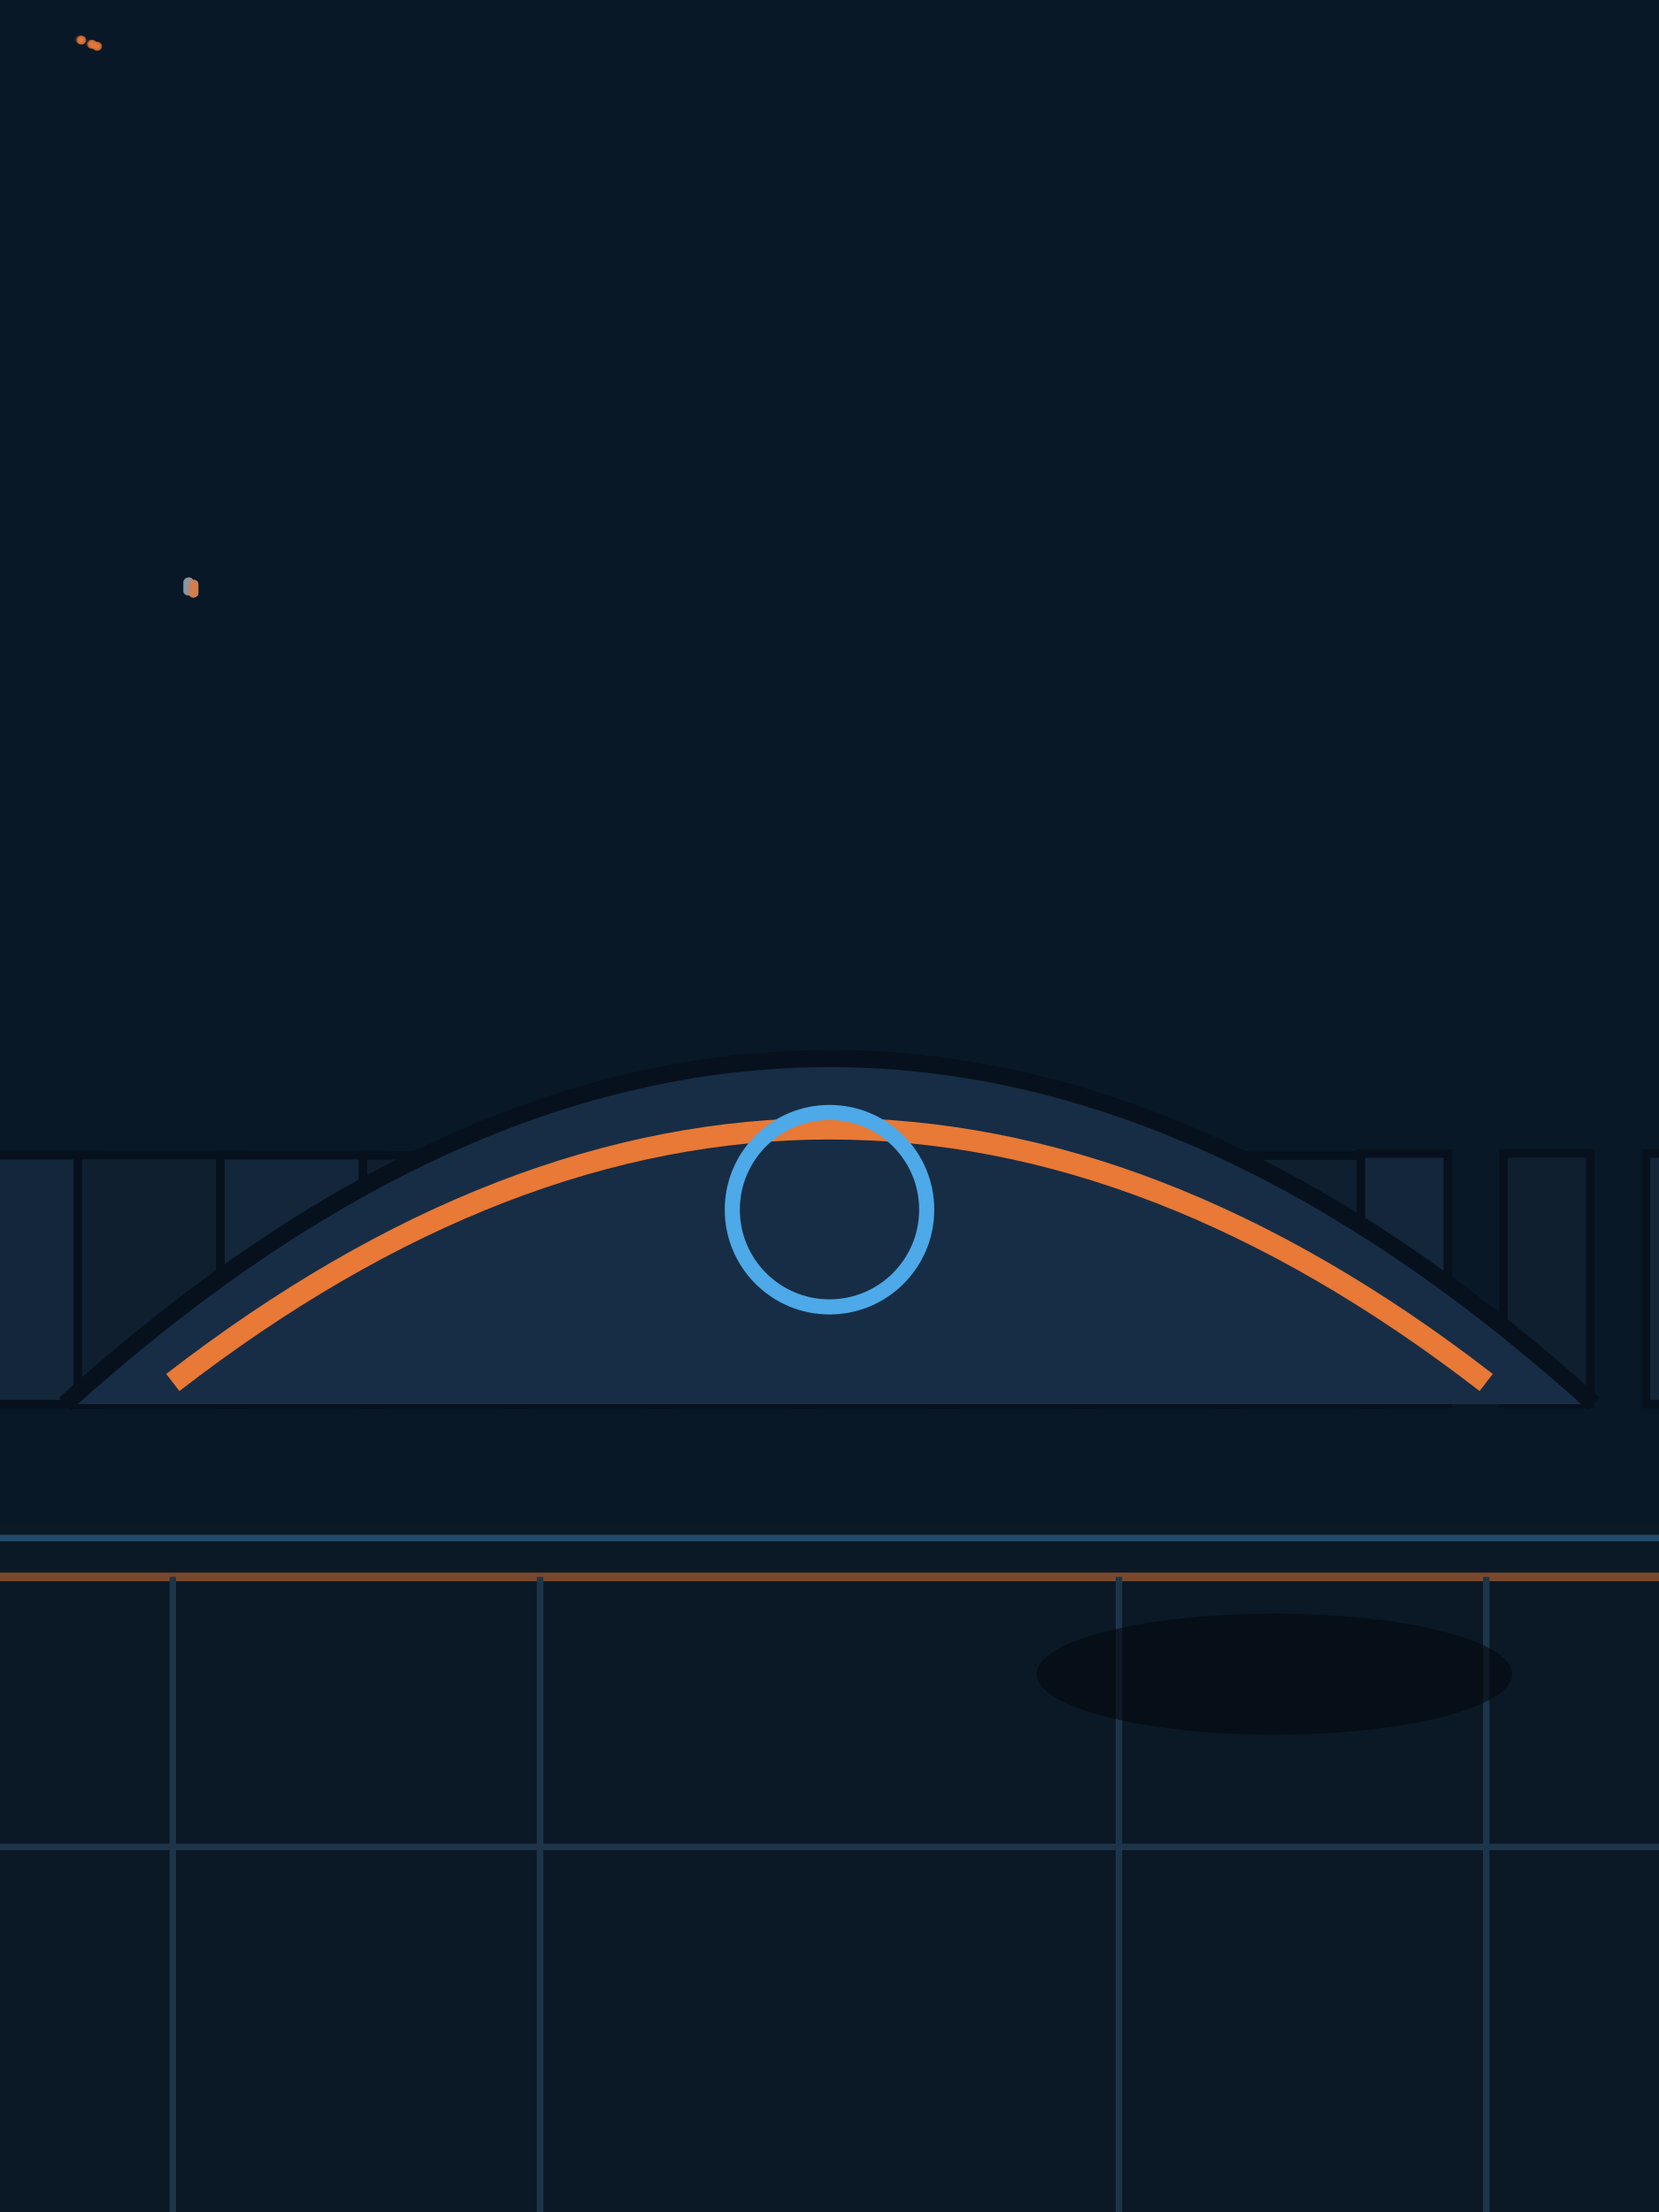
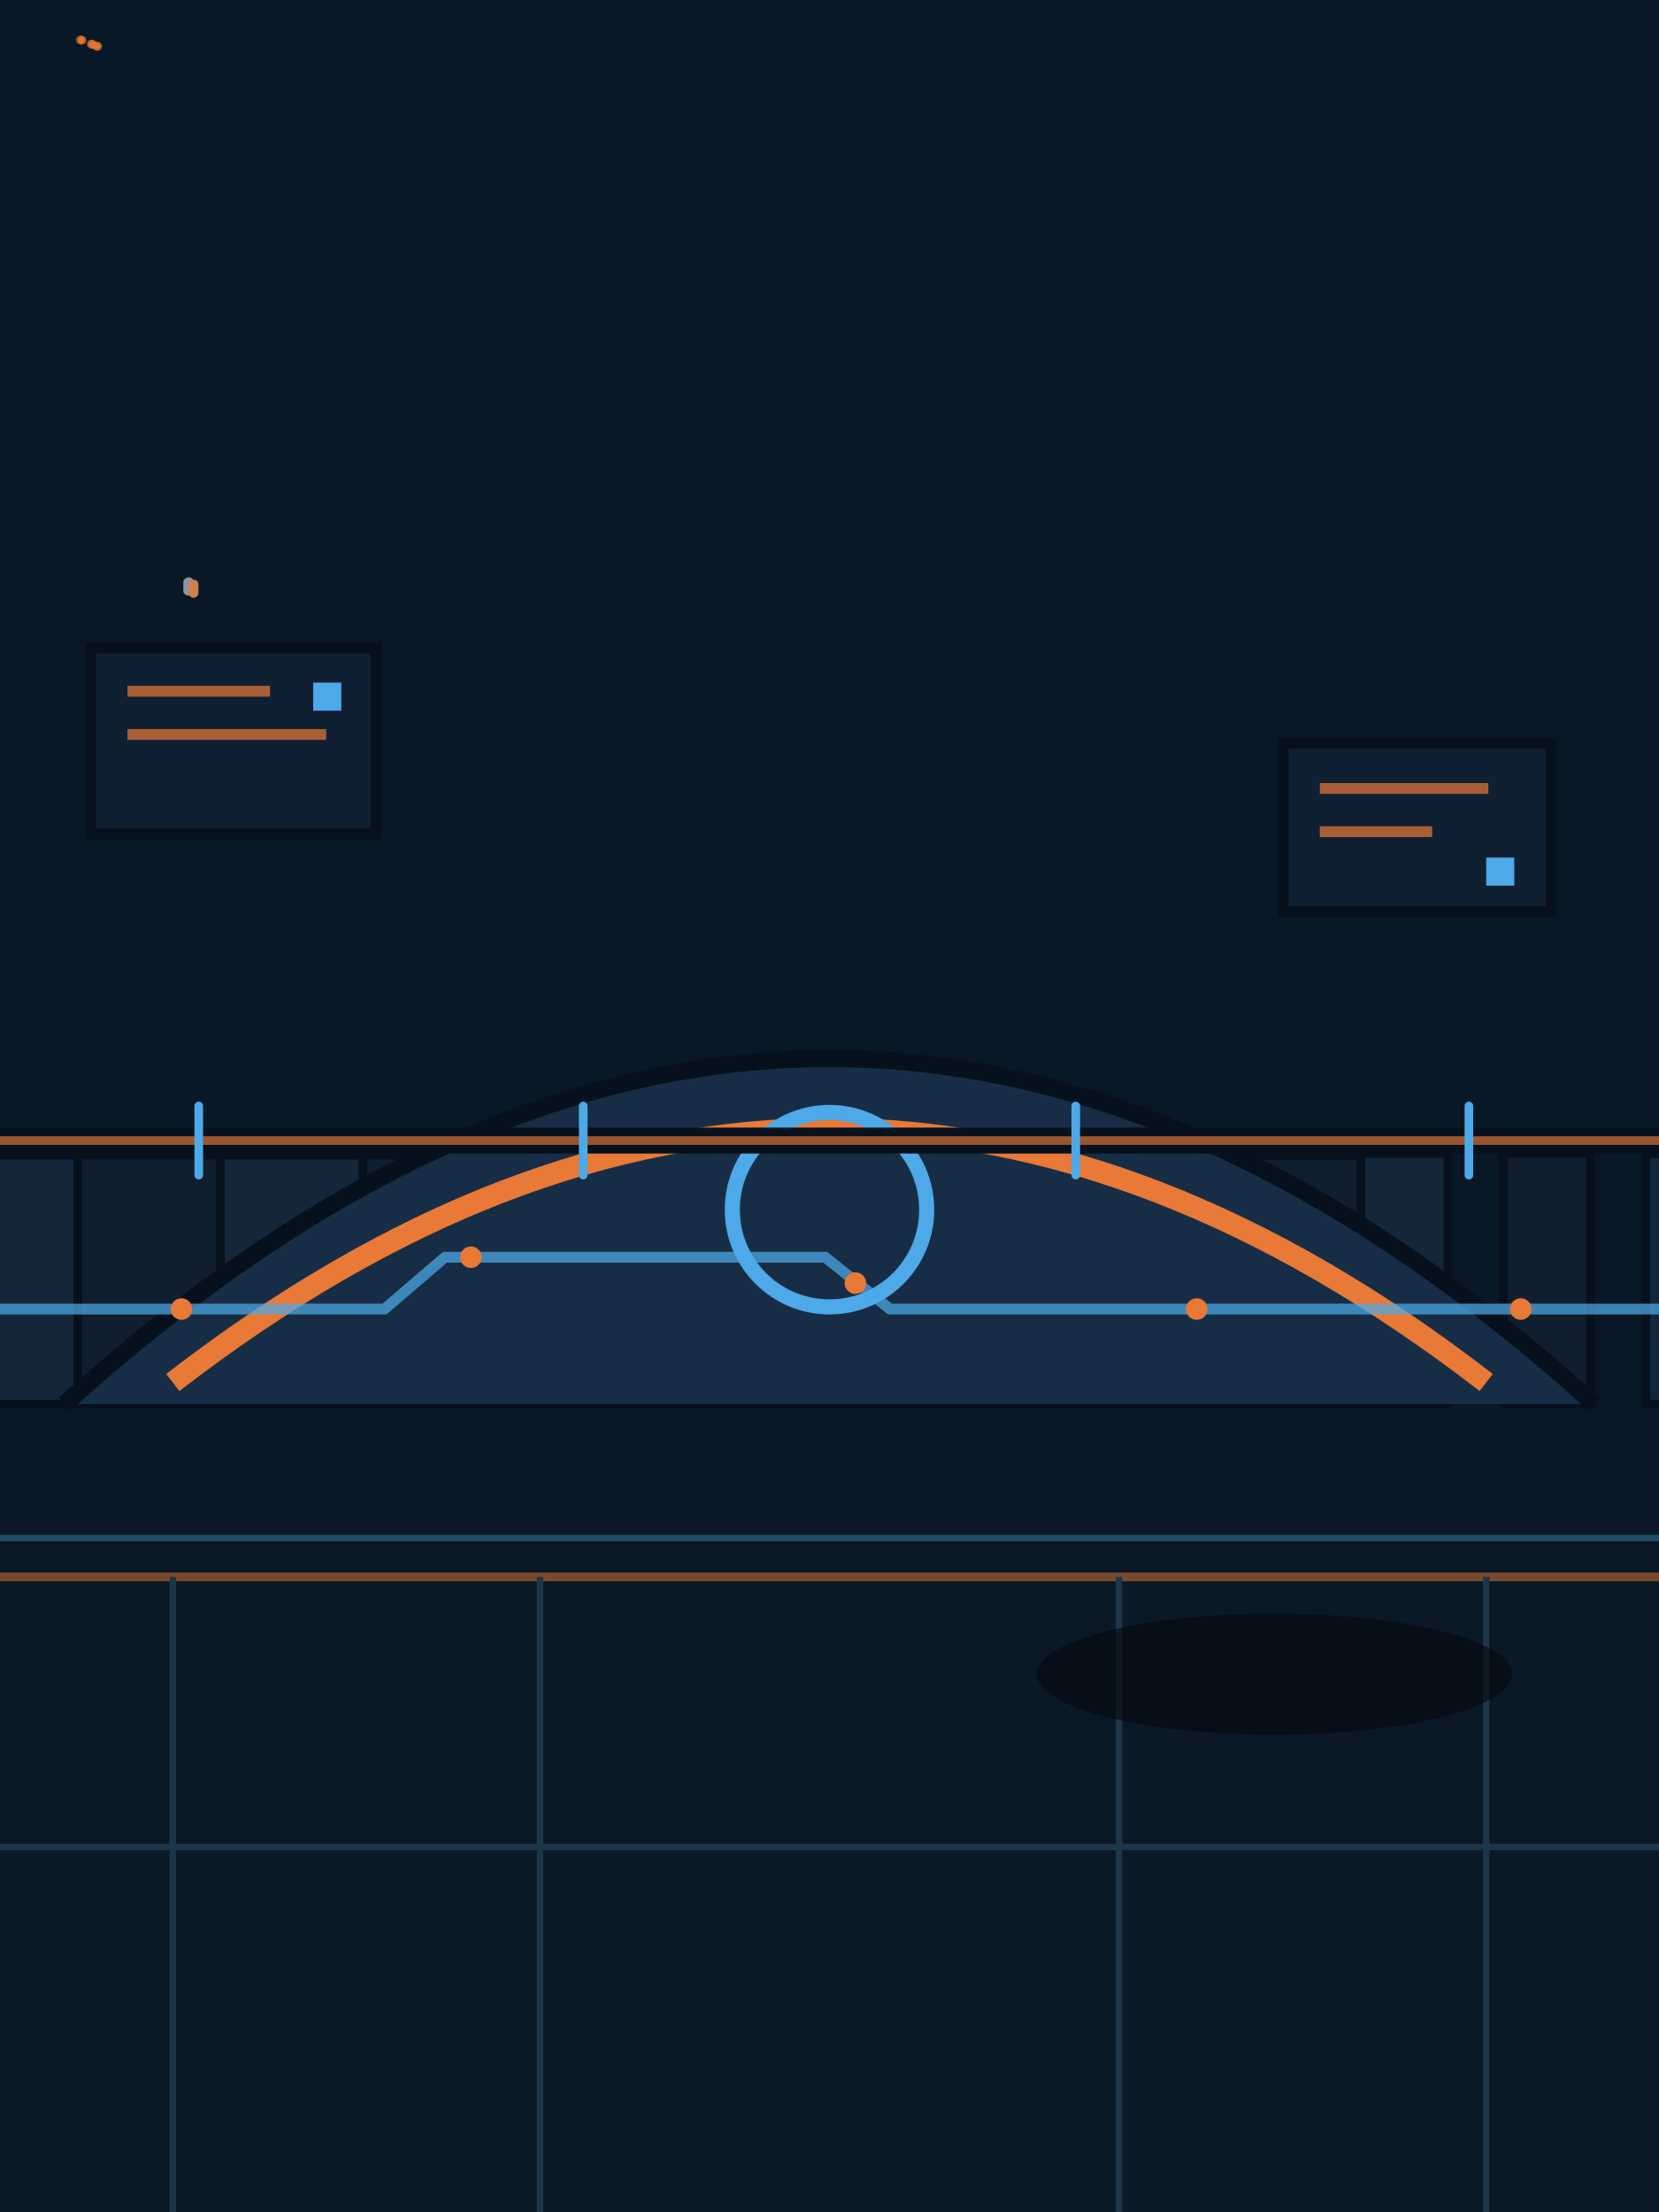
<svg xmlns="http://www.w3.org/2000/svg" width="768" height="1024" viewBox="0 0 768 1024">
  <rect width="768" height="1024" fill="#172a42" />
  <rect width="768" height="740" fill="#091827" />
  <circle cx="37.478" cy="18.6" r="1" fill="#e87936" opacity=".35" />
  <circle cx="37.555" cy="18.63" r="2" fill="#e87936" opacity=".35" />
  <circle cx="37.632" cy="18.66" r="1" fill="#e87936" opacity=".35" />
  <circle cx="37.709" cy="18.69" r="2" fill="#e87936" opacity=".35" />
  <circle cx="37.786" cy="18.48" r="1" fill="#e87936" opacity=".35" />
  <circle cx="37.862" cy="18.51" r="2" fill="#e87936" opacity=".35" />
  <circle cx="37.939" cy="18.54" r="1" fill="#e87936" opacity=".35" />
  <circle cx="38.016" cy="18.57" r="2" fill="#e87936" opacity=".35" />
  <circle cx="36.864" cy="18.36" r="1" fill="#e87936" opacity=".35" />
  <circle cx="36.941" cy="18.39" r="2" fill="#e87936" opacity=".35" />
  <circle cx="44.928" cy="21.51" r="1" fill="#e87936" opacity=".35" />
  <circle cx="44.851" cy="21.48" r="2" fill="#e87936" opacity=".35" />
  <circle cx="45.082" cy="21.57" r="1" fill="#e87936" opacity=".35" />
  <circle cx="45.005" cy="21.54" r="2" fill="#e87936" opacity=".35" />
  <circle cx="45.235" cy="21.39" r="1" fill="#e87936" opacity=".35" />
  <circle cx="45.158" cy="21.36" r="2" fill="#e87936" opacity=".35" />
  <circle cx="45.389" cy="21.45" r="1" fill="#e87936" opacity=".35" />
  <circle cx="45.312" cy="21.42" r="2" fill="#e87936" opacity=".35" />
  <circle cx="44.314" cy="21.27" r="1" fill="#e87936" opacity=".35" />
  <circle cx="44.237" cy="21.24" r="2" fill="#e87936" opacity=".35" />
  <circle cx="42.547" cy="20.58" r="1" fill="#e87936" opacity=".35" />
  <circle cx="42.624" cy="20.61" r="2" fill="#e87936" opacity=".35" />
  <circle cx="42.394" cy="20.52" r="1" fill="#e87936" opacity=".35" />
  <circle cx="42.47" cy="20.55" r="2" fill="#e87936" opacity=".35" />
  <circle cx="42.854" cy="20.46" r="1" fill="#e87936" opacity=".35" />
  <circle cx="42.931" cy="20.49" r="2" fill="#e87936" opacity=".35" />
  <circle cx="42.701" cy="20.4" r="1" fill="#e87936" opacity=".35" />
  <circle cx="42.778" cy="20.43" r="2" fill="#e87936" opacity=".35" />
  <circle cx="41.933" cy="20.34" r="1" fill="#e87936" opacity=".35" />
  <circle cx="42.01" cy="20.37" r="2" fill="#e87936" opacity=".35" />
  <path d="M-30 650V534.725L-30,534.725 46.353,534.725V650Z" fill="#13263a" stroke="#07111d" stroke-width="4" />
  <path d="M36 650V534.75L36,534.75 112.348,534.75V650Z" fill="#101f30" stroke="#07111d" stroke-width="4" />
  <path d="M102 650V534.775L102,534.775 178.364,534.775V650Z" fill="#13263a" stroke="#07111d" stroke-width="4" />
  <path d="M168 650V534.8L168,534.8 244.359,534.8V650Z" fill="#101f30" stroke="#07111d" stroke-width="4" />
  <path d="M234 650V534.625L234,534.625 310.375,534.625V650Z" fill="#13263a" stroke="#07111d" stroke-width="4" />
  <path d="M300 650V534.65L300,534.65 376.37,534.65V650Z" fill="#101f30" stroke="#07111d" stroke-width="4" />
  <path d="M366 650V534.675L366,534.675 442.387,534.675V650Z" fill="#13263a" stroke="#07111d" stroke-width="4" />
  <path d="M432 650V534.7L432,534.7 508.381,534.7V650Z" fill="#101f30" stroke="#07111d" stroke-width="4" />
  <path d="M498 650V534.925L498,534.925 574.309,534.925V650Z" fill="#13263a" stroke="#07111d" stroke-width="4" />
  <path d="M564 650V534.95L564,534.95 640.304,534.95V650Z" fill="#101f30" stroke="#07111d" stroke-width="4" />
  <path d="M630 650V533.95L630,533.95 670.268,533.95V650Z" fill="#13263a" stroke="#07111d" stroke-width="4" />
  <path d="M696 650V533.925L696,533.925 736.274,533.925V650Z" fill="#101f30" stroke="#07111d" stroke-width="4" />
  <path d="M762 650V534L762,534 802.279,534V650Z" fill="#13263a" stroke="#07111d" stroke-width="4" />
  <rect x="85.376" y="267.316" width="4" height="8" rx="2" fill="#4da9e8" opacity=".55" />
  <rect x="85.448" y="267.28" width="4" height="8" rx="2" fill="#e87936" opacity=".55" />
  <rect x="85.52" y="267.388" width="4" height="8" rx="2" fill="#e87936" opacity=".55" />
  <rect x="85.592" y="267.352" width="4" height="8" rx="2" fill="#4da9e8" opacity=".55" />
  <rect x="85.088" y="267.46" width="4" height="8" rx="2" fill="#e87936" opacity=".55" />
  <rect x="85.16" y="267.424" width="4" height="8" rx="2" fill="#e87936" opacity=".55" />
  <rect x="85.232" y="267.532" width="4" height="8" rx="2" fill="#4da9e8" opacity=".55" />
  <rect x="85.304" y="267.496" width="4" height="8" rx="2" fill="#e87936" opacity=".55" />
  <rect x="84.8" y="267.604" width="4" height="8" rx="2" fill="#e87936" opacity=".55" />
  <rect x="84.872" y="267.568" width="4" height="8" rx="2" fill="#4da9e8" opacity=".55" />
  <rect x="87.896" y="268.432" width="4" height="8" rx="2" fill="#e87936" opacity=".55" />
  <rect x="87.824" y="268.468" width="4" height="8" rx="2" fill="#e87936" opacity=".55" />
  <rect x="87.752" y="268.504" width="4" height="8" rx="2" fill="#4da9e8" opacity=".55" />
  <rect x="87.68" y="268.54" width="4" height="8" rx="2" fill="#e87936" opacity=".55" />
  <rect x="87.608" y="268.576" width="4" height="8" rx="2" fill="#e87936" opacity=".55" />
  <rect x="87.536" y="268.612" width="4" height="8" rx="2" fill="#4da9e8" opacity=".55" />
  <rect x="87.464" y="268.648" width="4" height="8" rx="2" fill="#e87936" opacity=".55" />
  <rect x="87.392" y="268.684" width="4" height="8" rx="2" fill="#e87936" opacity=".55" />
  <path d="M30 650Q384 330 738 650" fill="#172d45" stroke="#07111d" stroke-width="8" />
  <path d="M80 640Q384 405 688 640" fill="none" stroke="#e87936" stroke-width="10" />
  <circle cx="384" cy="560" r="45" fill="none" stroke="#4da9e8" stroke-width="7" />
+   <g id="apn-editorial-motifs">
+     <g id="billboard" fill="#102033" stroke="#07111d" stroke-width="5">
+       <path d="M42 300h132v86H42zM594 344h124v78H594z" />
+       <path d="M59 320h66M59 340h92M611 365h78M611 385h52" fill="none" stroke="#e87936" stroke-width="5" opacity=".7" />
+       <path d="M145 316h13v13h-13zM688 397h13v13h-13z" fill="#4da9e8" stroke="none" />
+     </g>
+     <g id="signal-rail" fill="none" stroke-linecap="round">
+       <path d="M0 528H768" stroke="#07111d" stroke-width="12" />
+       <path d="M0 528H768" stroke="#e87936" stroke-width="4" opacity=".65" />
+       <path d="M92 512v32M270 512v32M498 512v32M680 512v32" stroke="#4da9e8" stroke-width="4" />
+     </g>
+     <path id="patchline" d="M0 606h178l28-24h176l30 24h356" fill="none" stroke="#4da9e8" stroke-width="5" opacity=".72" />
+     <g id="archive-lights" fill="#e87936">
+       <circle cx="84" cy="606" r="5" />
+       <circle cx="218" cy="582" r="5" />
+       <circle cx="396" cy="594" r="5" />
+       <circle cx="554" cy="606" r="5" />
+       <circle cx="704" cy="606" r="5" />
+     </g>
+   </g>
  <path d="M0 705H768V1024H0Z" fill="#0b1825" />
  <path d="M0 730H768" stroke="#e87936" stroke-width="4" opacity=".5" />
  <path d="M0 855H768M80 730V1024M250 730V1024M518 730V1024M688 730V1024" stroke="#1d3548" stroke-width="3" />
  <ellipse cx="590" cy="775" rx="110" ry="28" fill="#03070d" opacity=".6" />
  <path d="M0 712H768" stroke="#4da9e8" stroke-width="3" opacity=".35" />
</svg>
